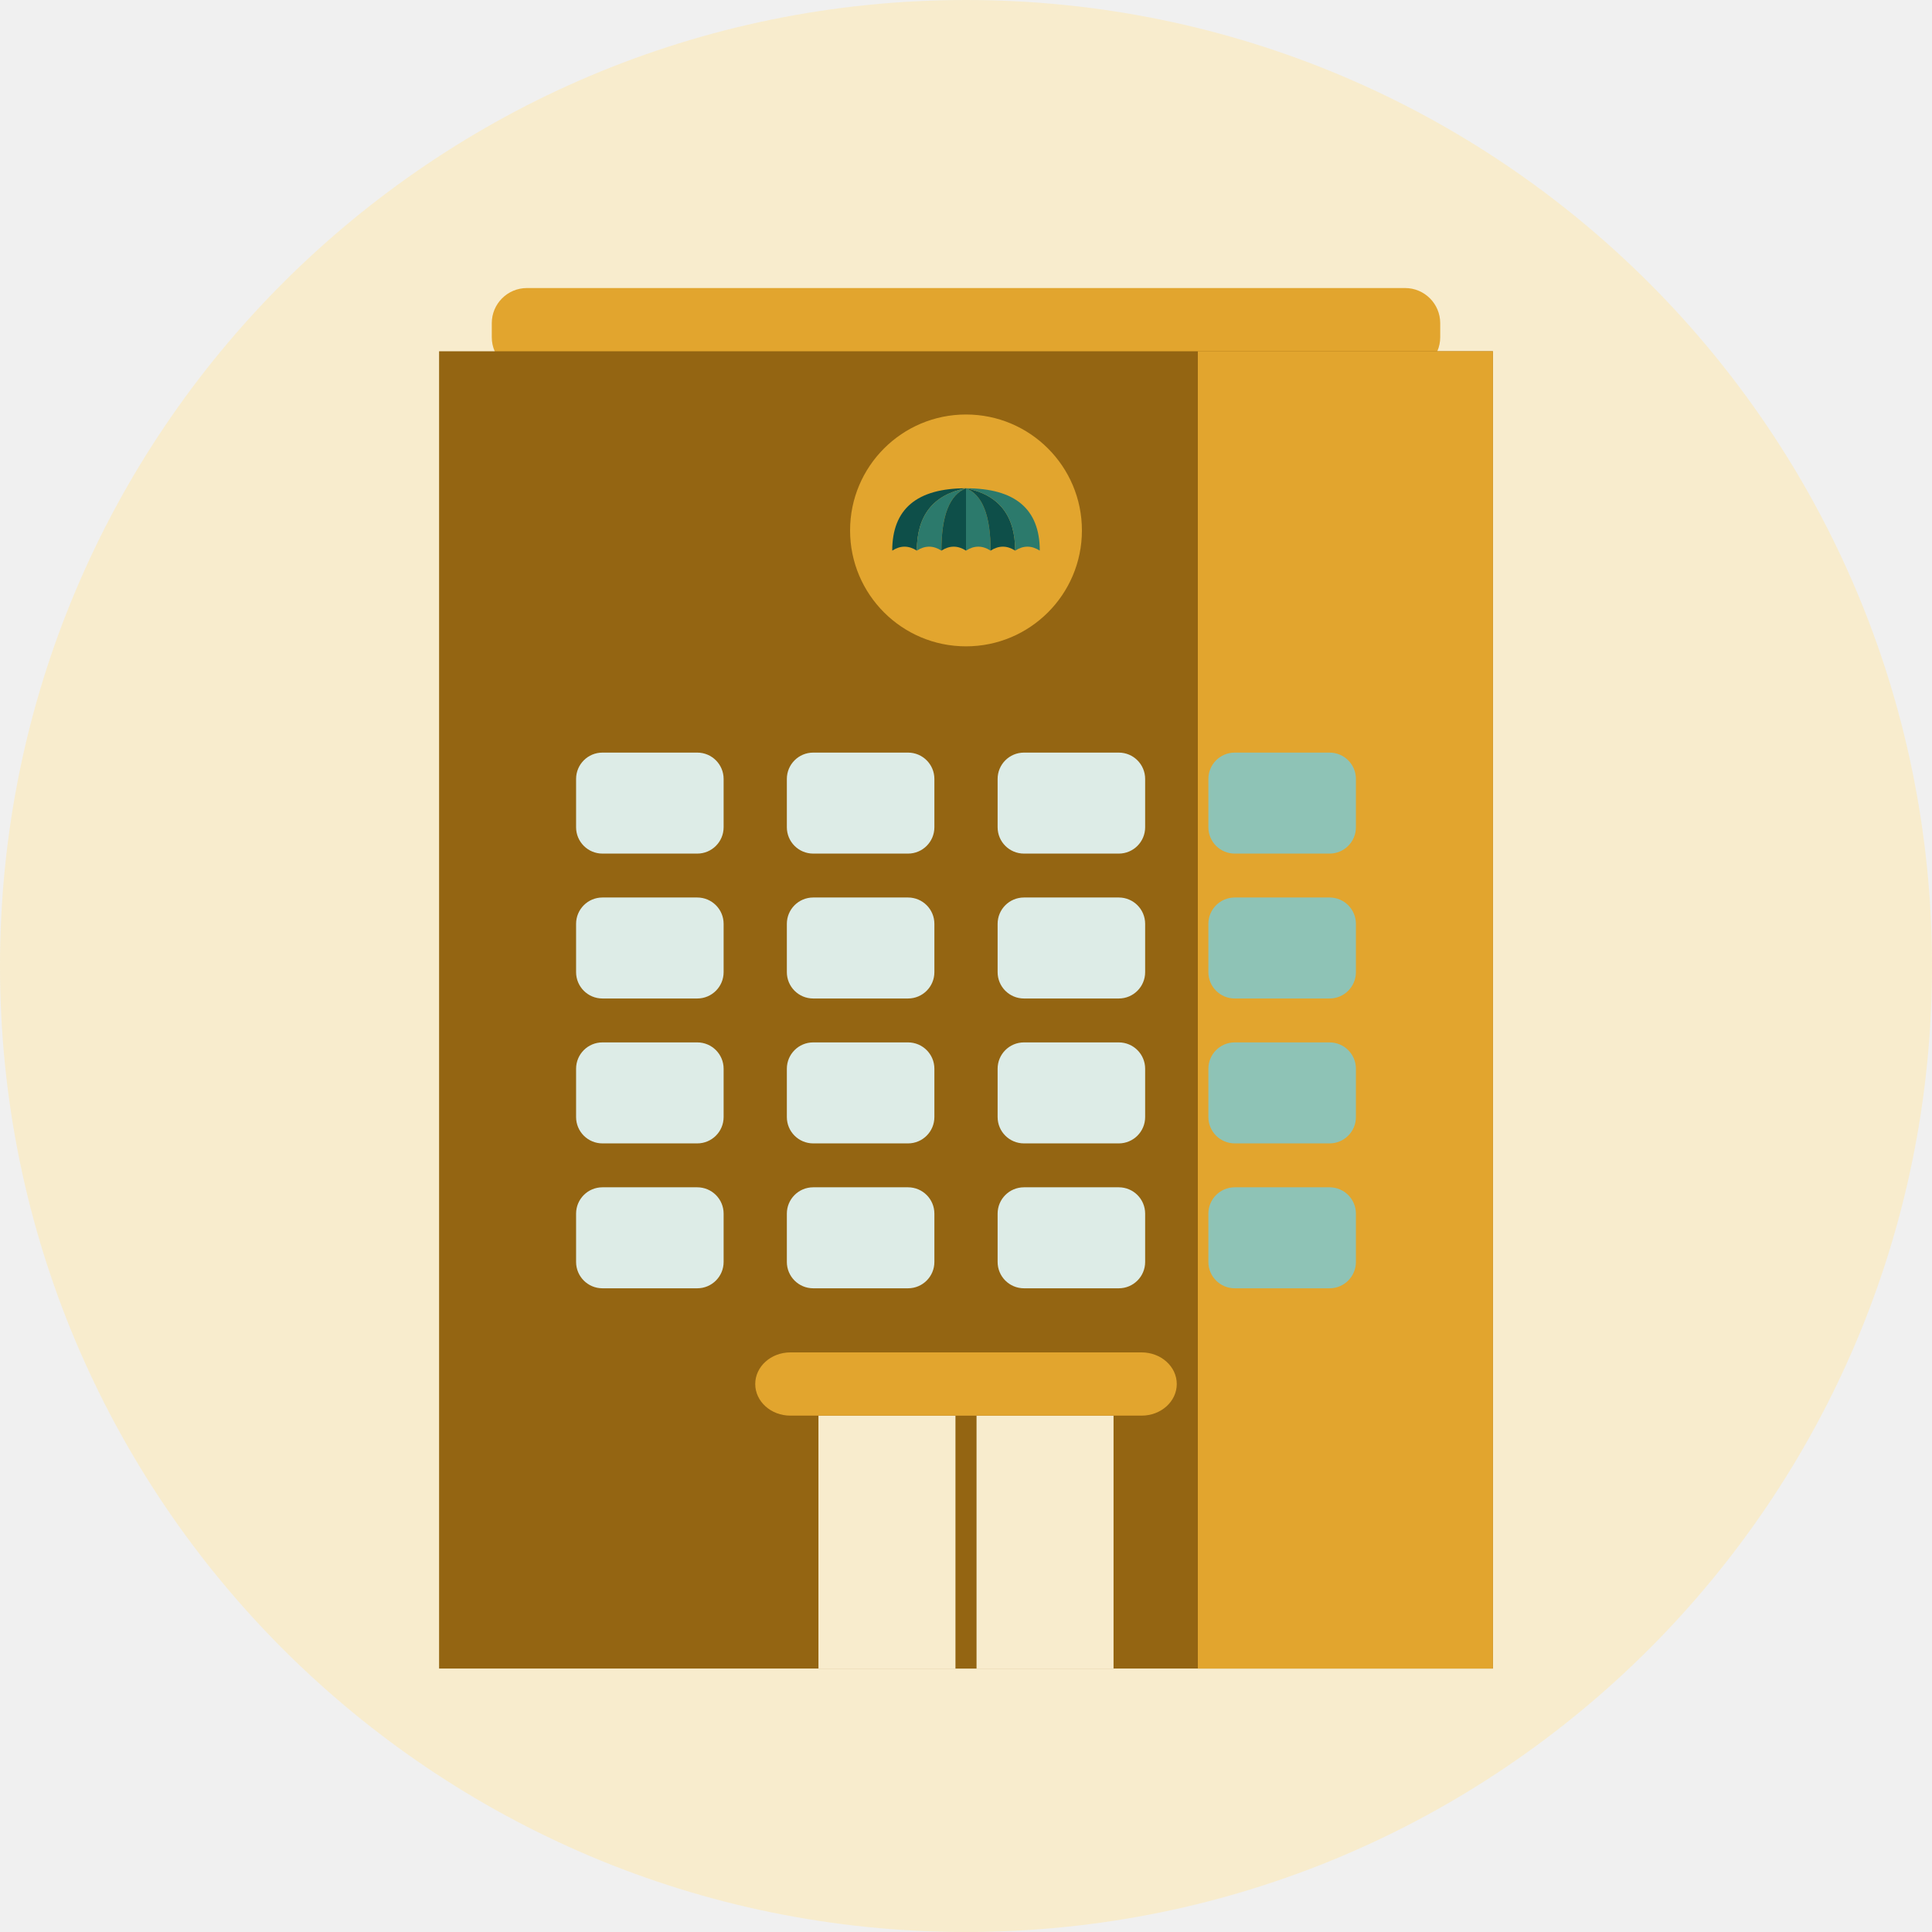
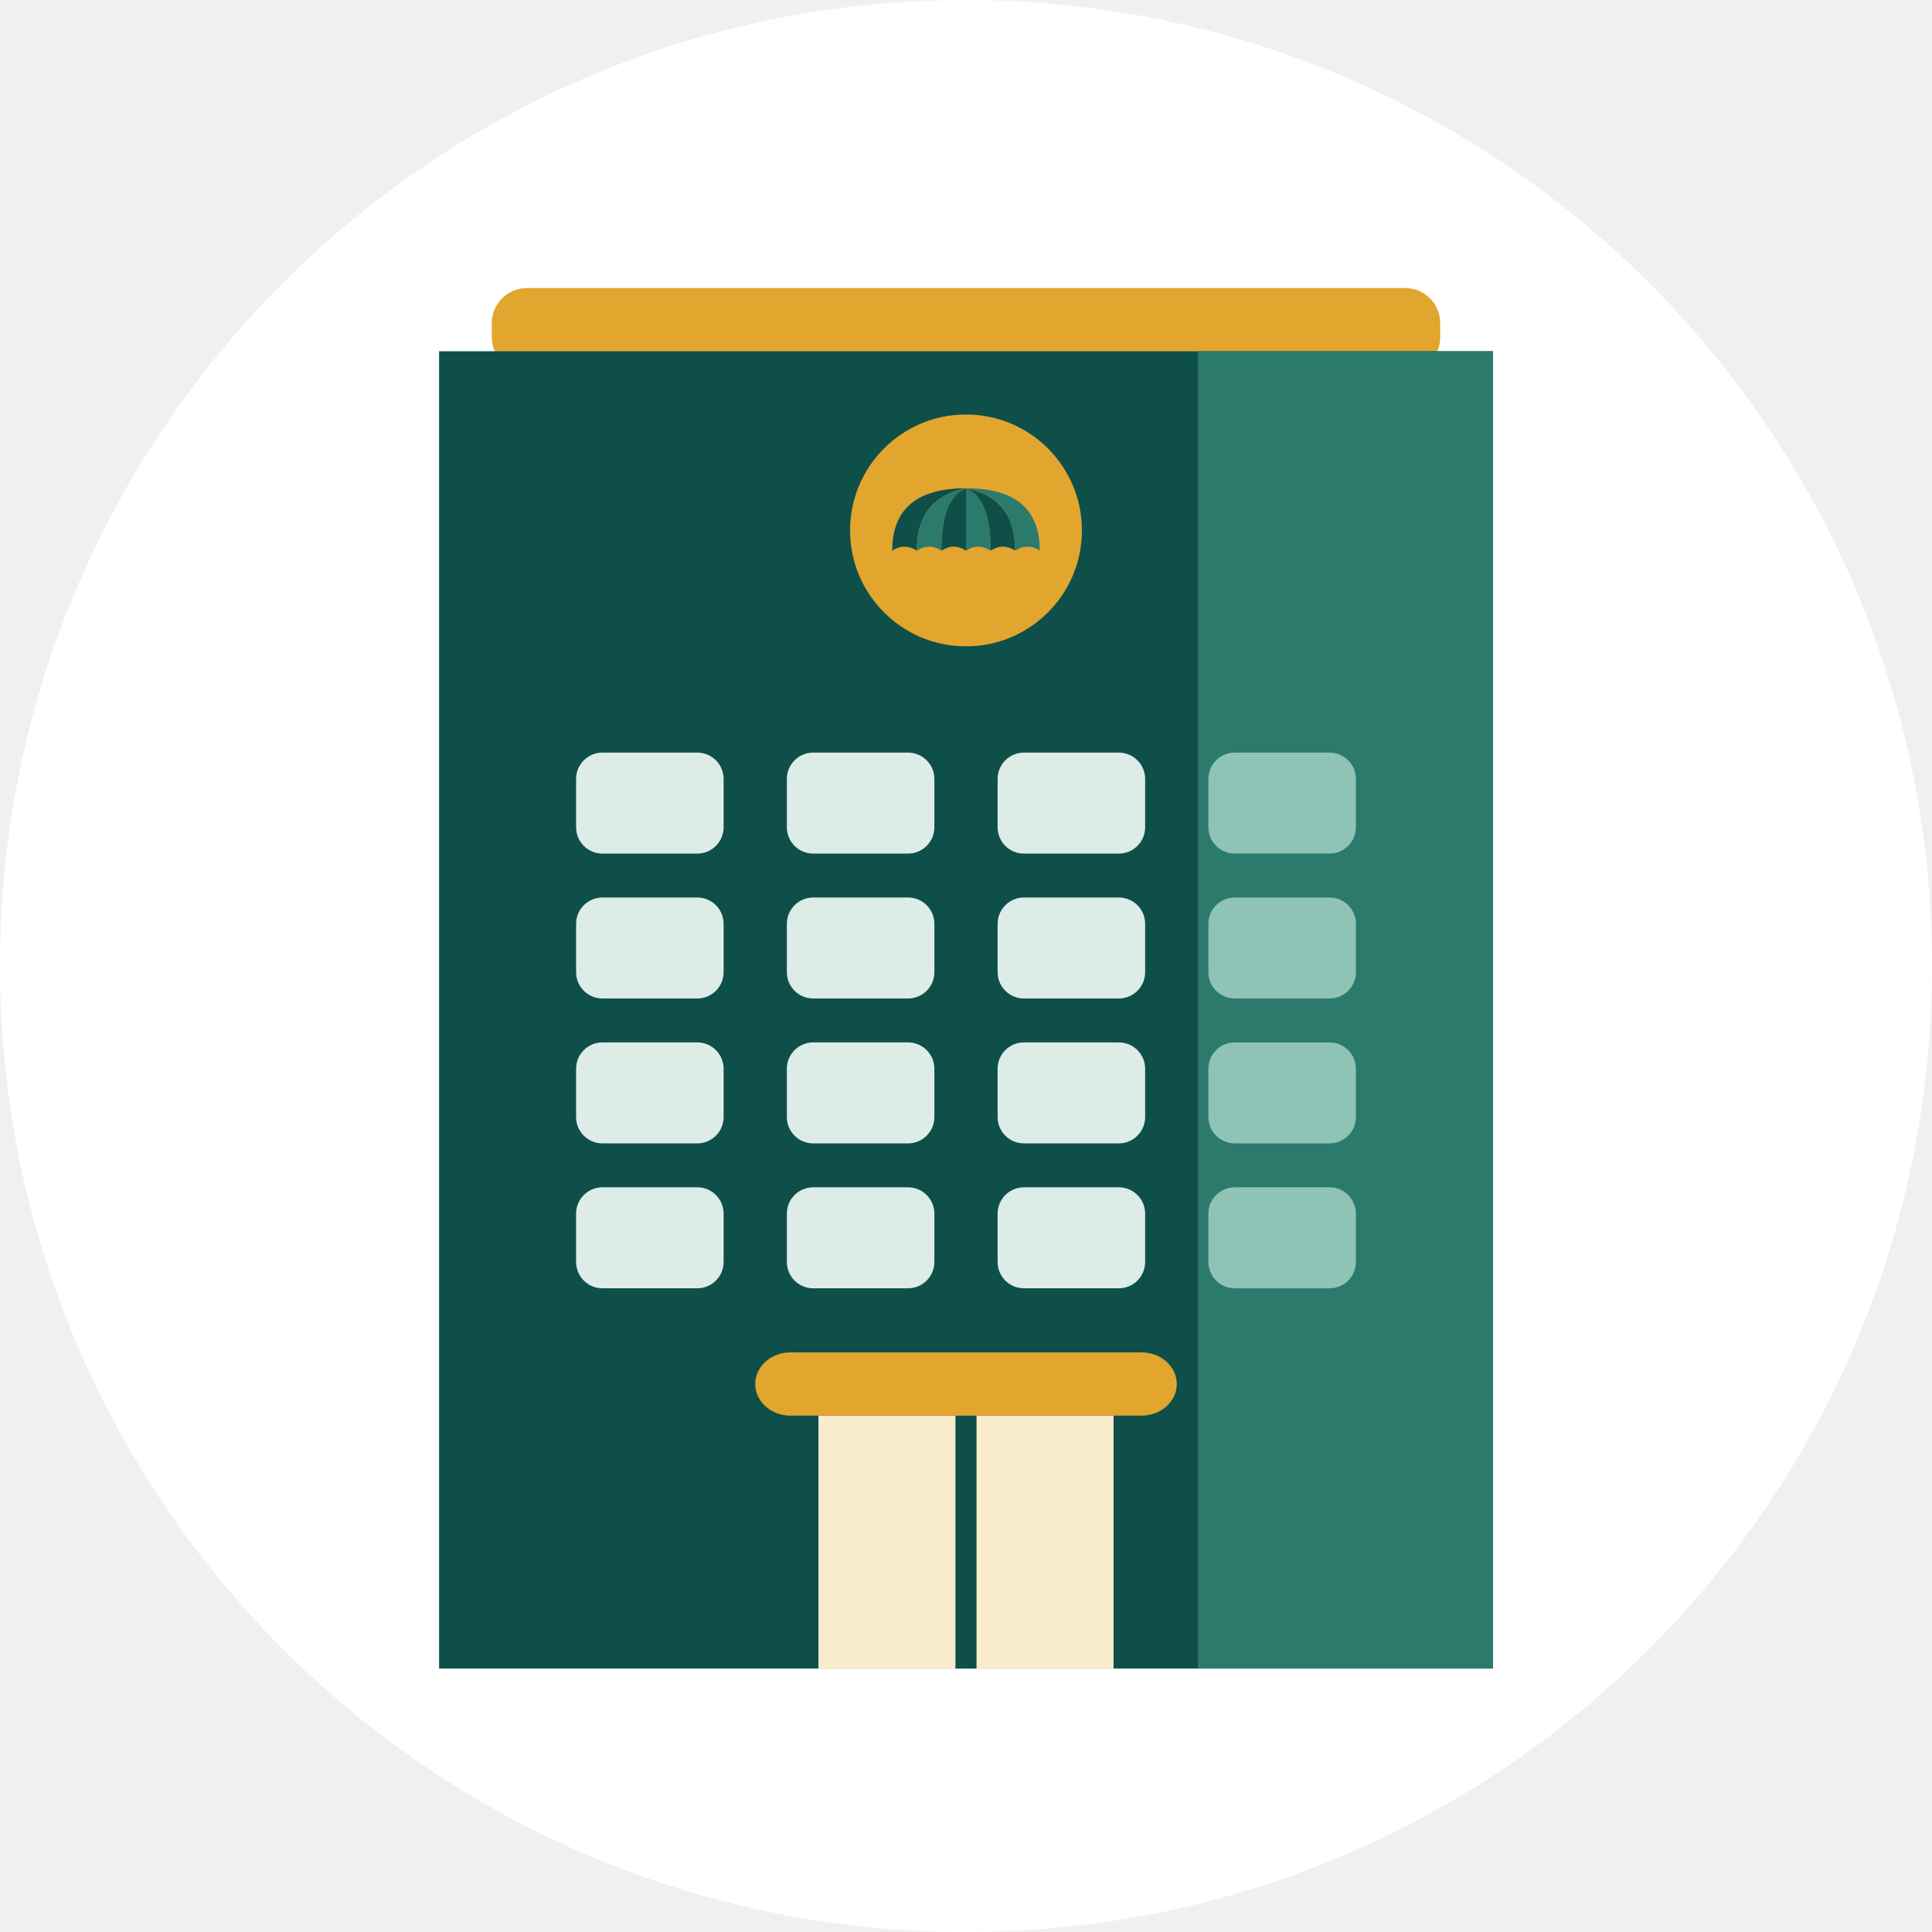
- <svg xmlns="http://www.w3.org/2000/svg" viewBox="940 450 220 220" width="220" height="220">
-   <circle cx="1050" cy="560" r="110" fill="#F8ECCD" />
-   <rect x="996" y="482.8" width="108" height="9.6" rx="4" fill="#E2A52E" />
-   <rect x="990" y="490" width="120" height="150" fill="#946512" />
-   <rect x="1076.4" y="490" width="33.6" height="150" fill="#E2A52E" />
-   <circle cx="1050" cy="510.4" r="13.2" fill="#E2A52E" />
-   <path d="M1050 505.6 Q1041.6 505.6 1041.6 512.7 Q1043 511.8 1044.4 512.7 Q1044.4 506.7 1050 505.6 Z" fill="#0E4F49" />
-   <path d="M1050 505.6 Q1044.4 506.7 1044.4 512.7 Q1045.8 511.8 1047.2 512.7 Q1047.2 506.7 1050 505.6 Z" fill="#2C7A6C" />
-   <path d="M1050 505.6 Q1047.2 506.7 1047.2 512.7 Q1048.6 511.8 1050 512.7 Q1050 506.7 1050 505.6 Z" fill="#0E4F49" />
-   <path d="M1050 505.6 Q1050 506.7 1050 512.7 Q1051.4 511.8 1052.8 512.7 Q1052.8 506.7 1050 505.6 Z" fill="#2C7A6C" />
-   <path d="M1050 505.6 Q1052.8 506.7 1052.8 512.7 Q1054.2 511.8 1055.6 512.7 Q1055.6 506.7 1050 505.6 Z" fill="#0E4F49" />
-   <path d="M1050 505.6 Q1055.6 506.7 1055.6 512.7 Q1057 511.8 1058.4 512.7 Q1058.4 505.6 1050 505.6 Z" fill="#2C7A6C" />
-   <rect x="1005.6" y="535.7" width="16.8" height="11.5" rx="3" fill="#DDECE7" />
-   <rect x="1005.6" y="552.2" width="16.8" height="11.5" rx="3" fill="#DDECE7" />
-   <rect x="1005.6" y="568.7" width="16.8" height="11.5" rx="3" fill="#DDECE7" />
-   <rect x="1005.6" y="585.2" width="16.8" height="11.5" rx="3" fill="#DDECE7" />
-   <rect x="1029.6" y="535.7" width="16.8" height="11.5" rx="3" fill="#DDECE7" />
-   <rect x="1029.6" y="552.2" width="16.8" height="11.5" rx="3" fill="#DDECE7" />
-   <rect x="1029.6" y="568.7" width="16.8" height="11.5" rx="3" fill="#DDECE7" />
-   <rect x="1029.6" y="585.2" width="16.8" height="11.5" rx="3" fill="#DDECE7" />
-   <rect x="1053.6" y="535.7" width="16.8" height="11.5" rx="3" fill="#DDECE7" />
-   <rect x="1053.6" y="552.2" width="16.8" height="11.5" rx="3" fill="#DDECE7" />
-   <rect x="1053.6" y="568.7" width="16.8" height="11.5" rx="3" fill="#DDECE7" />
-   <rect x="1053.6" y="585.2" width="16.8" height="11.5" rx="3" fill="#DDECE7" />
-   <rect x="1077.6" y="535.7" width="16.8" height="11.5" rx="3" fill="#8EC3B6" />
-   <rect x="1077.6" y="552.2" width="16.8" height="11.5" rx="3" fill="#8EC3B6" />
-   <rect x="1077.6" y="568.7" width="16.8" height="11.5" rx="3" fill="#8EC3B6" />
-   <rect x="1077.6" y="585.2" width="16.8" height="11.5" rx="3" fill="#8EC3B6" />
-   <rect x="1033.2" y="611.2" width="33.6" height="28.8" fill="#F8ECCD" />
-   <rect x="1048.8" y="611.2" width="2.4" height="28.8" fill="#946512" />
-   <rect x="1026" y="604" width="48" height="7.2" rx="4" fill="#E2A52E" />
+ <svg xmlns="http://www.w3.org/2000/svg" viewBox="530 450 220 220" width="220" height="220">
+   <circle cx="640" cy="560" r="110" fill="#FFFFFF" />
+   <rect x="586" y="482.8" width="108" height="9.6" rx="4" fill="#E2A52E" />
+   <rect x="580" y="490" width="120" height="150" fill="#0E4F49" />
+   <rect x="666.4" y="490" width="33.6" height="150" fill="#2C7A6C" />
+   <circle cx="640" cy="510.4" r="13.2" fill="#E2A52E" />
+   <path d="M640 505.6 Q631.6 505.6 631.6 512.7 Q633 511.8 634.4 512.7 Q634.4 506.7 640 505.6 Z" fill="#0E4F49" />
+   <path d="M640 505.6 Q634.4 506.7 634.4 512.7 Q635.8 511.8 637.2 512.7 Q637.2 506.7 640 505.6 Z" fill="#2C7A6C" />
+   <path d="M640 505.6 Q637.2 506.7 637.2 512.7 Q638.6 511.8 640 512.7 Q640 506.7 640 505.6 Z" fill="#0E4F49" />
+   <path d="M640 505.6 Q640 506.7 640 512.7 Q641.4 511.8 642.8 512.7 Q642.8 506.7 640 505.6 Z" fill="#2C7A6C" />
+   <path d="M640 505.6 Q642.8 506.7 642.8 512.7 Q644.2 511.8 645.6 512.7 Q645.6 506.7 640 505.6 Z" fill="#0E4F49" />
+   <path d="M640 505.6 Q645.6 506.7 645.6 512.7 Q647 511.8 648.4 512.7 Q648.4 505.6 640 505.6 Z" fill="#2C7A6C" />
+   <rect x="595.6" y="535.7" width="16.8" height="11.5" rx="3" fill="#DDECE7" />
+   <rect x="595.6" y="552.2" width="16.8" height="11.5" rx="3" fill="#DDECE7" />
+   <rect x="595.6" y="568.7" width="16.8" height="11.5" rx="3" fill="#DDECE7" />
+   <rect x="595.6" y="585.2" width="16.8" height="11.5" rx="3" fill="#DDECE7" />
+   <rect x="619.6" y="535.7" width="16.8" height="11.5" rx="3" fill="#DDECE7" />
+   <rect x="619.6" y="552.2" width="16.8" height="11.5" rx="3" fill="#DDECE7" />
+   <rect x="619.6" y="568.7" width="16.8" height="11.5" rx="3" fill="#DDECE7" />
+   <rect x="619.6" y="585.2" width="16.8" height="11.5" rx="3" fill="#DDECE7" />
+   <rect x="643.6" y="535.7" width="16.8" height="11.5" rx="3" fill="#DDECE7" />
+   <rect x="643.6" y="552.2" width="16.8" height="11.5" rx="3" fill="#DDECE7" />
+   <rect x="643.6" y="568.7" width="16.8" height="11.5" rx="3" fill="#DDECE7" />
+   <rect x="643.6" y="585.2" width="16.8" height="11.5" rx="3" fill="#DDECE7" />
+   <rect x="667.6" y="535.7" width="16.8" height="11.5" rx="3" fill="#8EC3B6" />
+   <rect x="667.6" y="552.2" width="16.8" height="11.5" rx="3" fill="#8EC3B6" />
+   <rect x="667.6" y="568.7" width="16.8" height="11.5" rx="3" fill="#8EC3B6" />
+   <rect x="667.6" y="585.2" width="16.8" height="11.5" rx="3" fill="#8EC3B6" />
+   <rect x="623.2" y="611.2" width="33.6" height="28.8" fill="#F8ECCD" />
+   <rect x="638.8" y="611.2" width="2.4" height="28.8" fill="#0E4F49" />
+   <rect x="616" y="604" width="48" height="7.2" rx="4" fill="#E2A52E" />
</svg>
